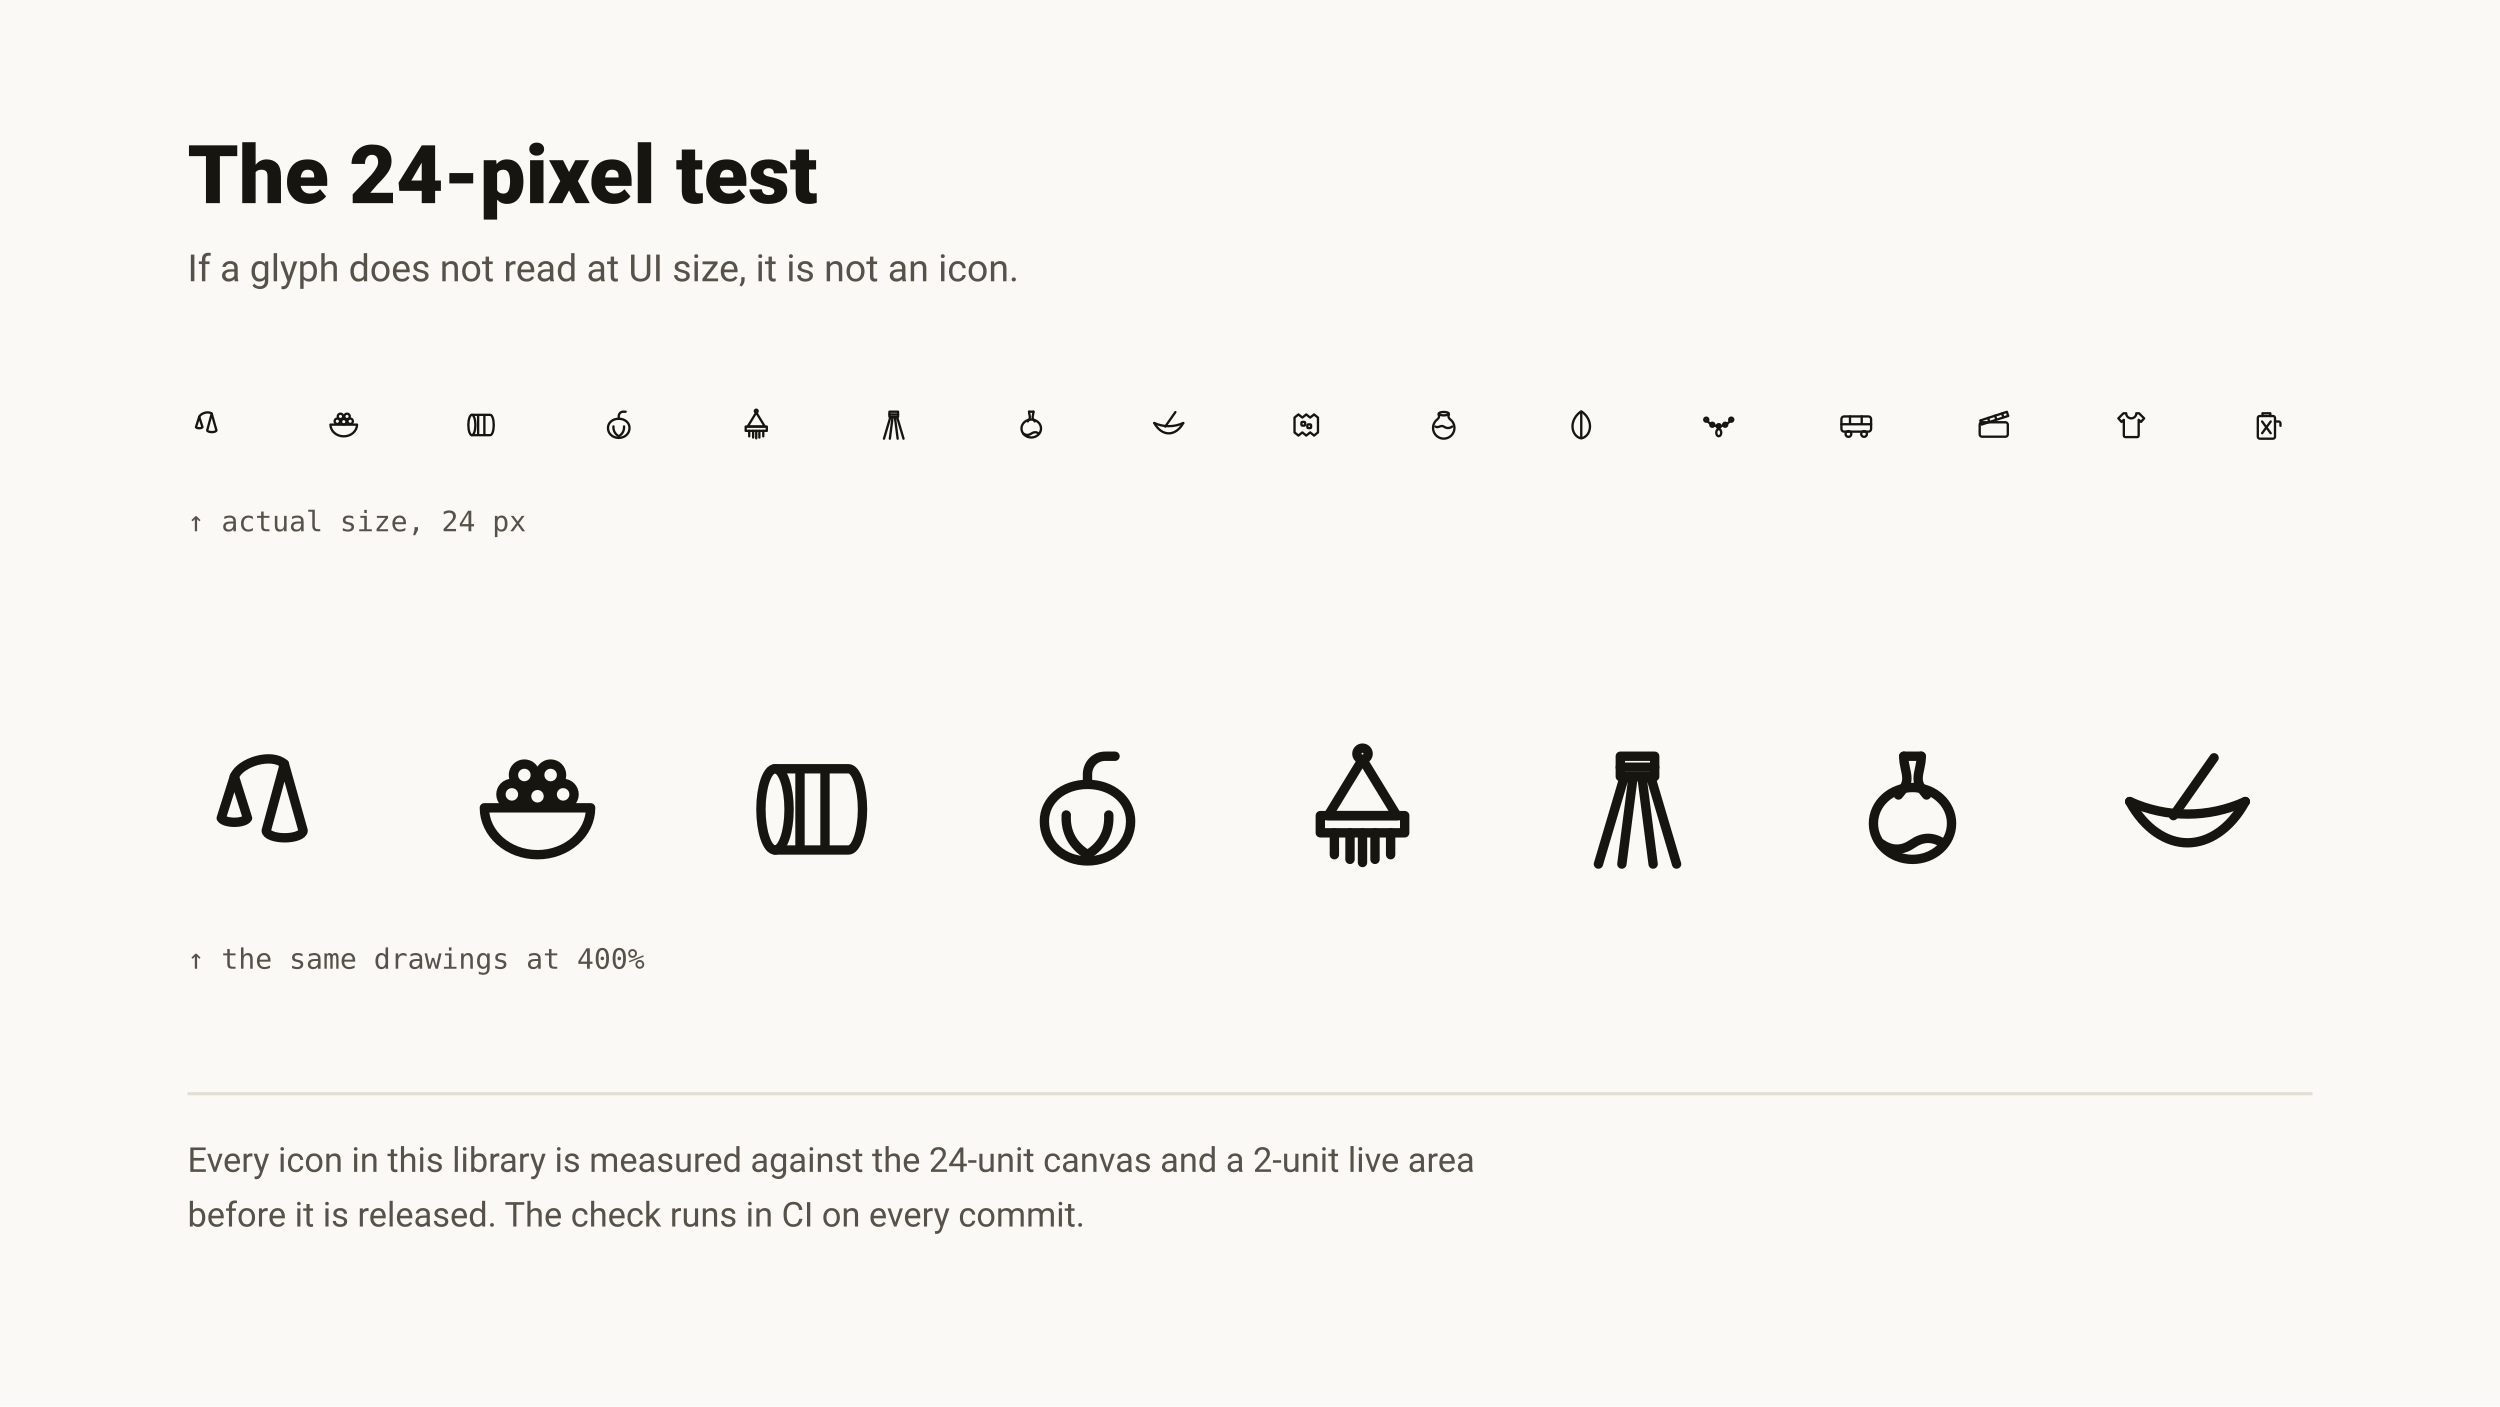
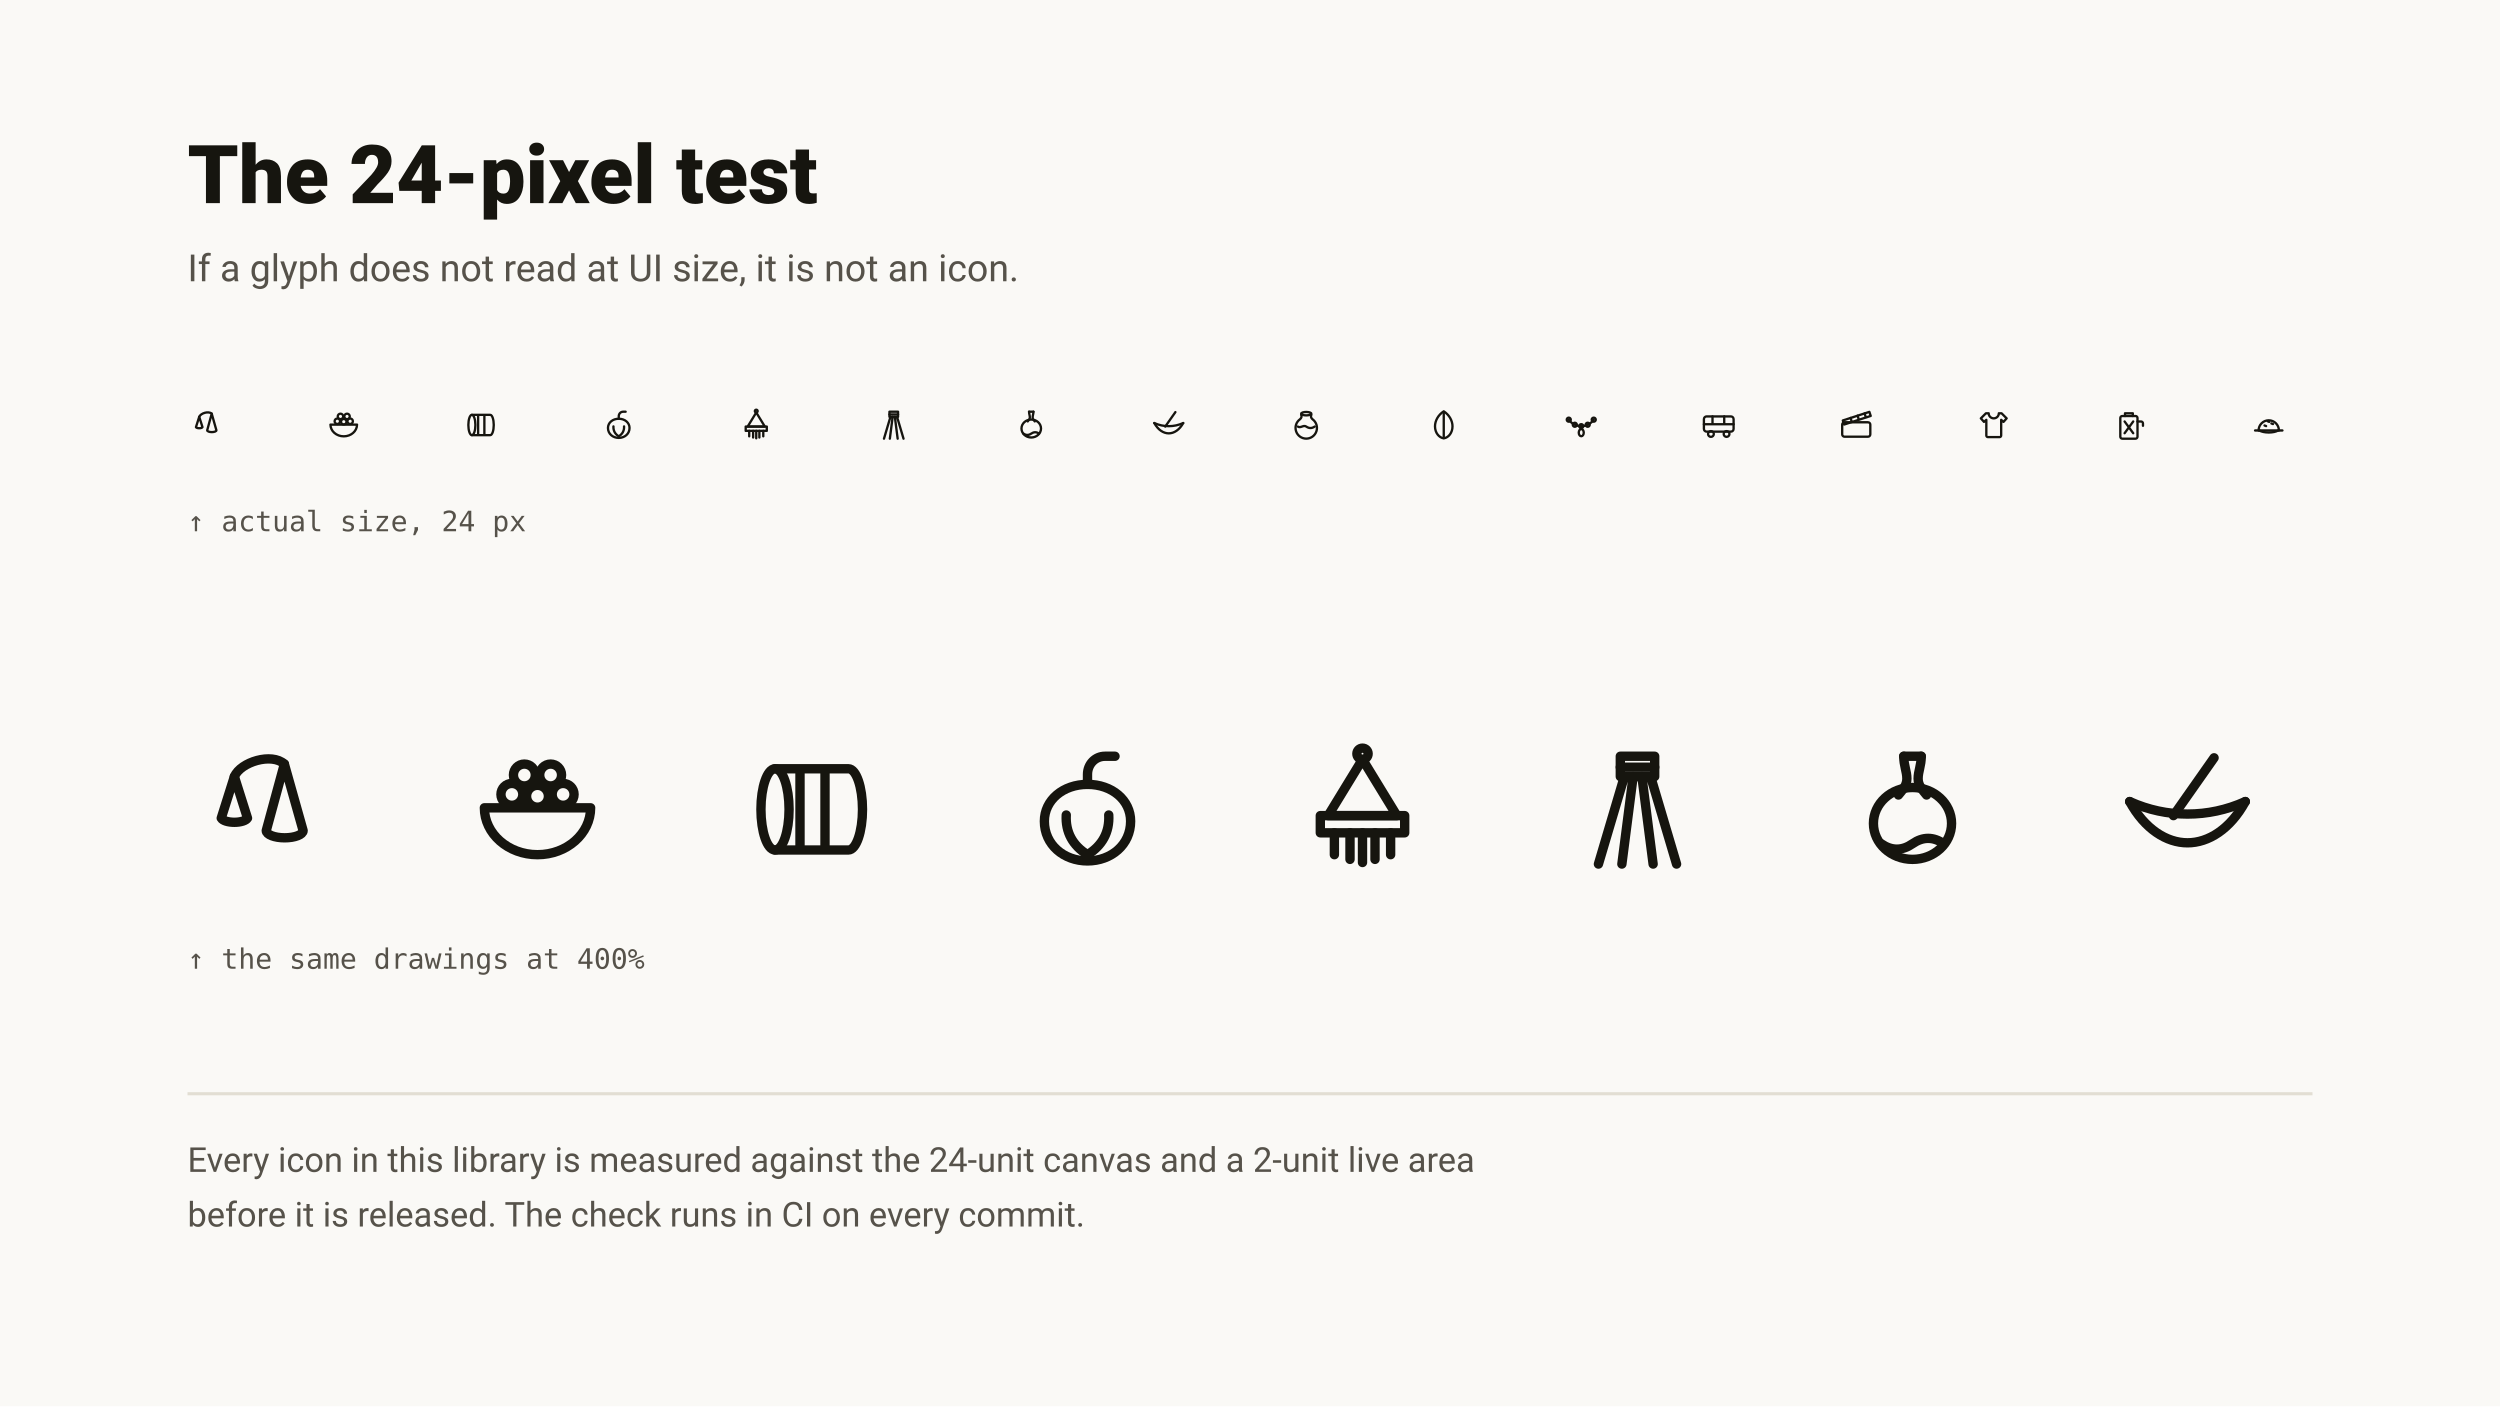
<svg xmlns="http://www.w3.org/2000/svg" width="1600" height="900" viewBox="0 0 1600 900">
  <rect width="1600" height="900" fill="#FAF9F6" />
  <text x="120" y="130" font-family="-apple-system, BlinkMacSystemFont, 'Segoe UI', 'Schibsted Grotesk', Roboto, Helvetica, Arial, sans-serif" font-size="52" font-weight="800" fill="#16150F" text-anchor="start">The 24-pixel test</text>
  <text x="120" y="180" font-family="-apple-system, BlinkMacSystemFont, 'Segoe UI', 'Schibsted Grotesk', Roboto, Helvetica, Arial, sans-serif" font-size="24" font-weight="400" fill="#56524A" text-anchor="start">If a glyph does not read at UI size, it is not an icon.</text>
  <g transform="translate(120 260) scale(1)" fill="none" stroke="#16150F" stroke-width="1.5" stroke-linecap="round" stroke-linejoin="round">
    <path d="M7.5 6.75 5.4 13.4a2.15.85 0 0 0 4.2 0Z" />
    <path d="M15.5 4.75 12.6 15.4a2.95 1.15 0 0 0 5.9 0Z" />
    <path d="M7.5 6.75c1-2.35 6-3.85 8-2" />
  </g>
  <g transform="translate(208 260) scale(1)" fill="none" stroke="#16150F" stroke-width="1.5" stroke-linecap="round" stroke-linejoin="round">
    <path d="M3.5 11.75a8.5 7.5 0 0 0 17 0Z" />
    <circle cx="7.9" cy="9.6" r="1.75" />
    <circle cx="12" cy="9.9" r="1.75" />
    <circle cx="16.1" cy="9.6" r="1.75" />
    <circle cx="9.9" cy="6.5" r="1.75" />
    <circle cx="14.1" cy="6.5" r="1.75" />
  </g>
  <g transform="translate(296 260) scale(1)" fill="none" stroke="#16150F" stroke-width="1.5" stroke-linecap="round" stroke-linejoin="round">
    <ellipse cx="6" cy="12" rx="2.25" ry="6.5" />
    <path d="M6 5.5h11.75a2.25 6.5 0 0 1 0 13H6" />
    <path d="M10 5.75v12.5m4-12.5v12.5" />
  </g>
  <g transform="translate(384 260) scale(1)" fill="none" stroke="#16150F" stroke-width="1.5" stroke-linecap="round" stroke-linejoin="round">
    <path d="M12 8c-3.9 0-6.9 2.5-6.9 5.9 0 3.75 3.1 6.35 6.9 6.35s6.9-2.6 6.9-6.35c0-3.4-3-5.9-6.9-5.9" />
    <path d="M8.6 12.9c-.15 2.75 1.05 4.9 3.4 6.35m3.4-6.35c.15 2.75-1.05 4.9-3.4 6.35" />
    <path d="M12 8V6.4c0-1.6 1.2-2.9 2.8-2.9h1.6" />
  </g>
  <g transform="translate(472 260) scale(1)" fill="none" stroke="#16150F" stroke-width="1.5" stroke-linecap="round" stroke-linejoin="round">
    <circle cx="12" cy="3.1" r=".9" />
    <path d="m12 4-5.5 9h11Z" />
    <path d="M5.25 13h13.5v2.75H5.25Z" />
    <path d="M7.5 15.75v3.5m2.5-3.5V20m2-4.25v4.75m2-4.75V20m2.5-4.25v3.5" />
  </g>
  <g transform="translate(560 260) scale(1)" fill="none" stroke="#16150F" stroke-width="1.5" stroke-linecap="round" stroke-linejoin="round">
    <path d="M9.25 3.5h5.5v3.25h-5.5Z" />
    <path d="M9.25 5.25h5.5" />
    <path d="m9.9 6.75-4.15 14m5.55-14-1.8 14m3.2-14 1.8 14m-.4-14 4.15 14" />
  </g>
  <g transform="translate(648 260) scale(1)" fill="none" stroke="#16150F" stroke-width="1.5" stroke-linecap="round" stroke-linejoin="round">
    <ellipse cx="12" cy="14.25" rx="6.25" ry="5.75" />
    <path d="M10.6 3.5h2.8" />
    <path d="M10.6 3.5c0 1.5.5 2.4.5 3.6 0 1.1-.75 1.85-1.35 2.6m3.65-6.2c0 1.5-.5 2.4-.5 3.6 0 1.1.75 1.85 1.35 2.6" />
    <path d="M7 17.5c1.65 1.15 3.35 1.15 5 0s3.35-1.15 5 0" />
  </g>
  <g transform="translate(736 260) scale(1)" fill="none" stroke="#16150F" stroke-width="1.5" stroke-linecap="round" stroke-linejoin="round">
    <path d="M2.75 10.75c2.4 4.4 5.9 6.6 9.25 6.6s6.85-2.2 9.25-6.6" />
    <path d="M2.75 10.75c3 1.35 6.1 2 9.25 2s6.25-.65 9.25-2" />
    <path d="M16.25 3.75 9.75 13" />
  </g>
  <g transform="translate(824 260) scale(1)" fill="none" stroke="#16150F" stroke-width="1.5" stroke-linecap="round" stroke-linejoin="round">
-     <path d="m4.5 7.25 2.5-2 2.5 2 2.5-2 2.5 2 2.5-2 2.5 2v9.5l-2.5 2-2.5-2-2.5 2-2.5-2-2.5 2-2.5-2Z" />
-     <rect width="2.4" height="2.4" x="8.9" y="10" rx=".5" />
-     <rect width="2.4" height="2.4" x="12.7" y="11.6" rx=".5" />
-   </g>
-   <g transform="translate(912 260) scale(1)" fill="none" stroke="#16150F" stroke-width="1.5" stroke-linecap="round" stroke-linejoin="round">
    <ellipse cx="12" cy="4.75" rx="3.25" ry="1.1" />
    <path d="M8.75 5.5c.5 1.1.2 2-.8 2.85a6.85 6.85 0 1 0 8.1 0c-1-.85-1.3-1.75-.8-2.85" />
    <path d="M6.6 13c1.8 1.25 3.6-1.25 5.4 0s3.6 1.25 5.4 0" />
  </g>
-   <g transform="translate(1000 260) scale(1)" fill="none" stroke="#16150F" stroke-width="1.5" stroke-linecap="round" stroke-linejoin="round">
+   <g transform="translate(912 260) scale(1)" fill="none" stroke="#16150F" stroke-width="1.5" stroke-linecap="round" stroke-linejoin="round">
    <path d="M12 3.25c3.6 2.3 5.6 6.1 5.6 9.6 0 4.1-2.5 7.2-5.6 7.7-3.1-.5-5.6-3.6-5.6-7.7 0-3.5 2-7.3 5.6-9.6" />
    <path d="M12 4.5v15" />
  </g>
-   <g transform="translate(1088 260) scale(1)" fill="none" stroke="#16150F" stroke-width="1.5" stroke-linecap="round" stroke-linejoin="round">
+   <g transform="translate(1000 260) scale(1)" fill="none" stroke="#16150F" stroke-width="1.5" stroke-linecap="round" stroke-linejoin="round">
    <path d="M4.01 8.59a9.75 9.75 0 0 0 15.98 0" />
    <circle cx="4.01" cy="8.59" r="1.3" />
    <circle cx="7.88" cy="11.84" r="1.3" />
    <circle cx="12" cy="12.75" r="1.3" />
    <circle cx="16.12" cy="11.84" r="1.3" />
    <circle cx="19.99" cy="8.59" r="1.3" />
    <ellipse cx="12" cy="16.9" rx="1.6" ry="2.3" />
  </g>
-   <g transform="translate(1176 260) scale(1)" fill="none" stroke="#16150F" stroke-width="1.5" stroke-linecap="round" stroke-linejoin="round">
+   <g transform="translate(1088 260) scale(1)" fill="none" stroke="#16150F" stroke-width="1.5" stroke-linecap="round" stroke-linejoin="round">
    <rect width="19" height="9.75" x="2.5" y="6.5" rx="1.75" />
    <path d="M2.5 11.5h19M8 6.5v5m7.5-5v5" />
    <circle cx="7" cy="17.75" r="1.85" />
    <circle cx="17" cy="17.75" r="1.85" />
  </g>
-   <g transform="translate(1264 260) scale(1)" fill="none" stroke="#16150F" stroke-width="1.5" stroke-linecap="round" stroke-linejoin="round">
+   <g transform="translate(1176 260) scale(1)" fill="none" stroke="#16150F" stroke-width="1.5" stroke-linecap="round" stroke-linejoin="round">
    <rect width="18" height="9.25" x="3" y="10.25" rx="1.5" />
    <path d="m3.4 9.1 17-5.5.85 2.6-17 5.5Z" />
    <path d="m8.35 7.5.7 2.2m3.8-3.65.7 2.2m3.8-3.65.7 2.2" />
  </g>
-   <g transform="translate(1352 260) scale(1)" fill="none" stroke="#16150F" stroke-width="1.5" stroke-linecap="round" stroke-linejoin="round">
+   <g transform="translate(1264 260) scale(1)" fill="none" stroke="#16150F" stroke-width="1.5" stroke-linecap="round" stroke-linejoin="round">
    <path d="M8.75 4.5H7L3.75 7.75l2 2.25 1.5-1.3v10.05a1 1 0 0 0 1 1h7.5a1 1 0 0 0 1-1V8.7l1.5 1.3 2-2.25L17 4.5h-1.75a3.25 3.25 0 0 1-6.5 0" />
  </g>
-   <g transform="translate(1440 260) scale(1)" fill="none" stroke="#16150F" stroke-width="1.5" stroke-linecap="round" stroke-linejoin="round">
+   <g transform="translate(1352 260) scale(1)" fill="none" stroke="#16150F" stroke-width="1.5" stroke-linecap="round" stroke-linejoin="round">
    <rect width="11" height="14.5" x="5" y="6.25" rx="1.25" />
    <path d="M8 6.25V4.5h5v1.75" />
    <path d="M16 9.75h2.25c.7 0 1.25.55 1.25 1.25v1.5" />
    <path d="m7.75 9.75 5.5 7.5m0-7.5-5.5 7.5" />
+   </g>
+   <g transform="translate(1440 260) scale(1)" fill="none" stroke="#16150F" stroke-width="1.5" stroke-linecap="round" stroke-linejoin="round">
+     <path d="M5.5 15.5a6.5 6.5 0 0 1 13 0" />
+     <path d="M3.25 15.5h17.5" />
+     <path d="M6 15.5a6.75 2.4 0 0 0 12 0" />
+     <path d="m9.3 12.3 1 .4m3.4-1.7 1 .4m-3.4-1.8 1 .4" />
  </g>
  <text x="120" y="340" font-family="ui-monospace, SFMono-Regular, Menlo, 'IBM Plex Mono', monospace" font-size="18" font-weight="400" fill="#56524A" text-anchor="start">↑ actual size, 24 px</text>
  <g transform="translate(120 470) scale(4)" fill="none" stroke="#16150F" stroke-width="1.5" stroke-linecap="round" stroke-linejoin="round">
    <path d="M7.5 6.75 5.4 13.4a2.15.85 0 0 0 4.2 0Z" />
    <path d="M15.5 4.75 12.6 15.4a2.95 1.15 0 0 0 5.9 0Z" />
    <path d="M7.5 6.75c1-2.35 6-3.85 8-2" />
  </g>
  <g transform="translate(296 470) scale(4)" fill="none" stroke="#16150F" stroke-width="1.5" stroke-linecap="round" stroke-linejoin="round">
    <path d="M3.5 11.75a8.5 7.5 0 0 0 17 0Z" />
    <circle cx="7.9" cy="9.6" r="1.75" />
    <circle cx="12" cy="9.9" r="1.75" />
    <circle cx="16.1" cy="9.6" r="1.75" />
    <circle cx="9.9" cy="6.5" r="1.75" />
    <circle cx="14.1" cy="6.5" r="1.75" />
  </g>
  <g transform="translate(472 470) scale(4)" fill="none" stroke="#16150F" stroke-width="1.5" stroke-linecap="round" stroke-linejoin="round">
    <ellipse cx="6" cy="12" rx="2.25" ry="6.5" />
    <path d="M6 5.5h11.75a2.25 6.5 0 0 1 0 13H6" />
    <path d="M10 5.75v12.5m4-12.5v12.5" />
  </g>
  <g transform="translate(648 470) scale(4)" fill="none" stroke="#16150F" stroke-width="1.5" stroke-linecap="round" stroke-linejoin="round">
    <path d="M12 8c-3.9 0-6.9 2.5-6.9 5.9 0 3.75 3.1 6.35 6.9 6.35s6.9-2.6 6.9-6.35c0-3.4-3-5.9-6.9-5.9" />
    <path d="M8.6 12.9c-.15 2.75 1.05 4.9 3.4 6.35m3.4-6.35c.15 2.75-1.05 4.9-3.4 6.35" />
    <path d="M12 8V6.4c0-1.6 1.2-2.9 2.8-2.9h1.6" />
  </g>
  <g transform="translate(824 470) scale(4)" fill="none" stroke="#16150F" stroke-width="1.5" stroke-linecap="round" stroke-linejoin="round">
    <circle cx="12" cy="3.1" r=".9" />
    <path d="m12 4-5.5 9h11Z" />
    <path d="M5.25 13h13.5v2.75H5.25Z" />
    <path d="M7.5 15.75v3.5m2.5-3.5V20m2-4.25v4.75m2-4.75V20m2.5-4.25v3.5" />
  </g>
  <g transform="translate(1000 470) scale(4)" fill="none" stroke="#16150F" stroke-width="1.5" stroke-linecap="round" stroke-linejoin="round">
    <path d="M9.25 3.5h5.5v3.25h-5.5Z" />
    <path d="M9.25 5.25h5.5" />
    <path d="m9.9 6.75-4.15 14m5.55-14-1.8 14m3.2-14 1.8 14m-.4-14 4.15 14" />
  </g>
  <g transform="translate(1176 470) scale(4)" fill="none" stroke="#16150F" stroke-width="1.5" stroke-linecap="round" stroke-linejoin="round">
    <ellipse cx="12" cy="14.25" rx="6.25" ry="5.75" />
    <path d="M10.6 3.5h2.8" />
    <path d="M10.6 3.5c0 1.5.5 2.4.5 3.6 0 1.1-.75 1.85-1.35 2.6m3.65-6.2c0 1.5-.5 2.4-.5 3.6 0 1.1.75 1.85 1.35 2.6" />
    <path d="M7 17.5c1.65 1.15 3.35 1.15 5 0s3.35-1.15 5 0" />
  </g>
  <g transform="translate(1352 470) scale(4)" fill="none" stroke="#16150F" stroke-width="1.5" stroke-linecap="round" stroke-linejoin="round">
    <path d="M2.75 10.75c2.4 4.4 5.9 6.6 9.25 6.6s6.85-2.2 9.25-6.6" />
    <path d="M2.75 10.75c3 1.35 6.1 2 9.25 2s6.25-.65 9.25-2" />
    <path d="M16.25 3.75 9.75 13" />
  </g>
  <text x="120" y="620" font-family="ui-monospace, SFMono-Regular, Menlo, 'IBM Plex Mono', monospace" font-size="18" font-weight="400" fill="#56524A" text-anchor="start">↑ the same drawings at 400%</text>
  <line x1="120" y1="700" x2="1480" y2="700" stroke="#E2DED3" stroke-width="2" />
  <text x="120" y="750" font-family="-apple-system, BlinkMacSystemFont, 'Segoe UI', 'Schibsted Grotesk', Roboto, Helvetica, Arial, sans-serif" font-size="22" font-weight="400" fill="#56524A" text-anchor="start">Every icon in this library is measured against the 24-unit canvas and a 2-unit live area</text>
  <text x="120" y="785" font-family="-apple-system, BlinkMacSystemFont, 'Segoe UI', 'Schibsted Grotesk', Roboto, Helvetica, Arial, sans-serif" font-size="22" font-weight="400" fill="#56524A" text-anchor="start">before it is released. The check runs in CI on every commit.</text>
</svg>
